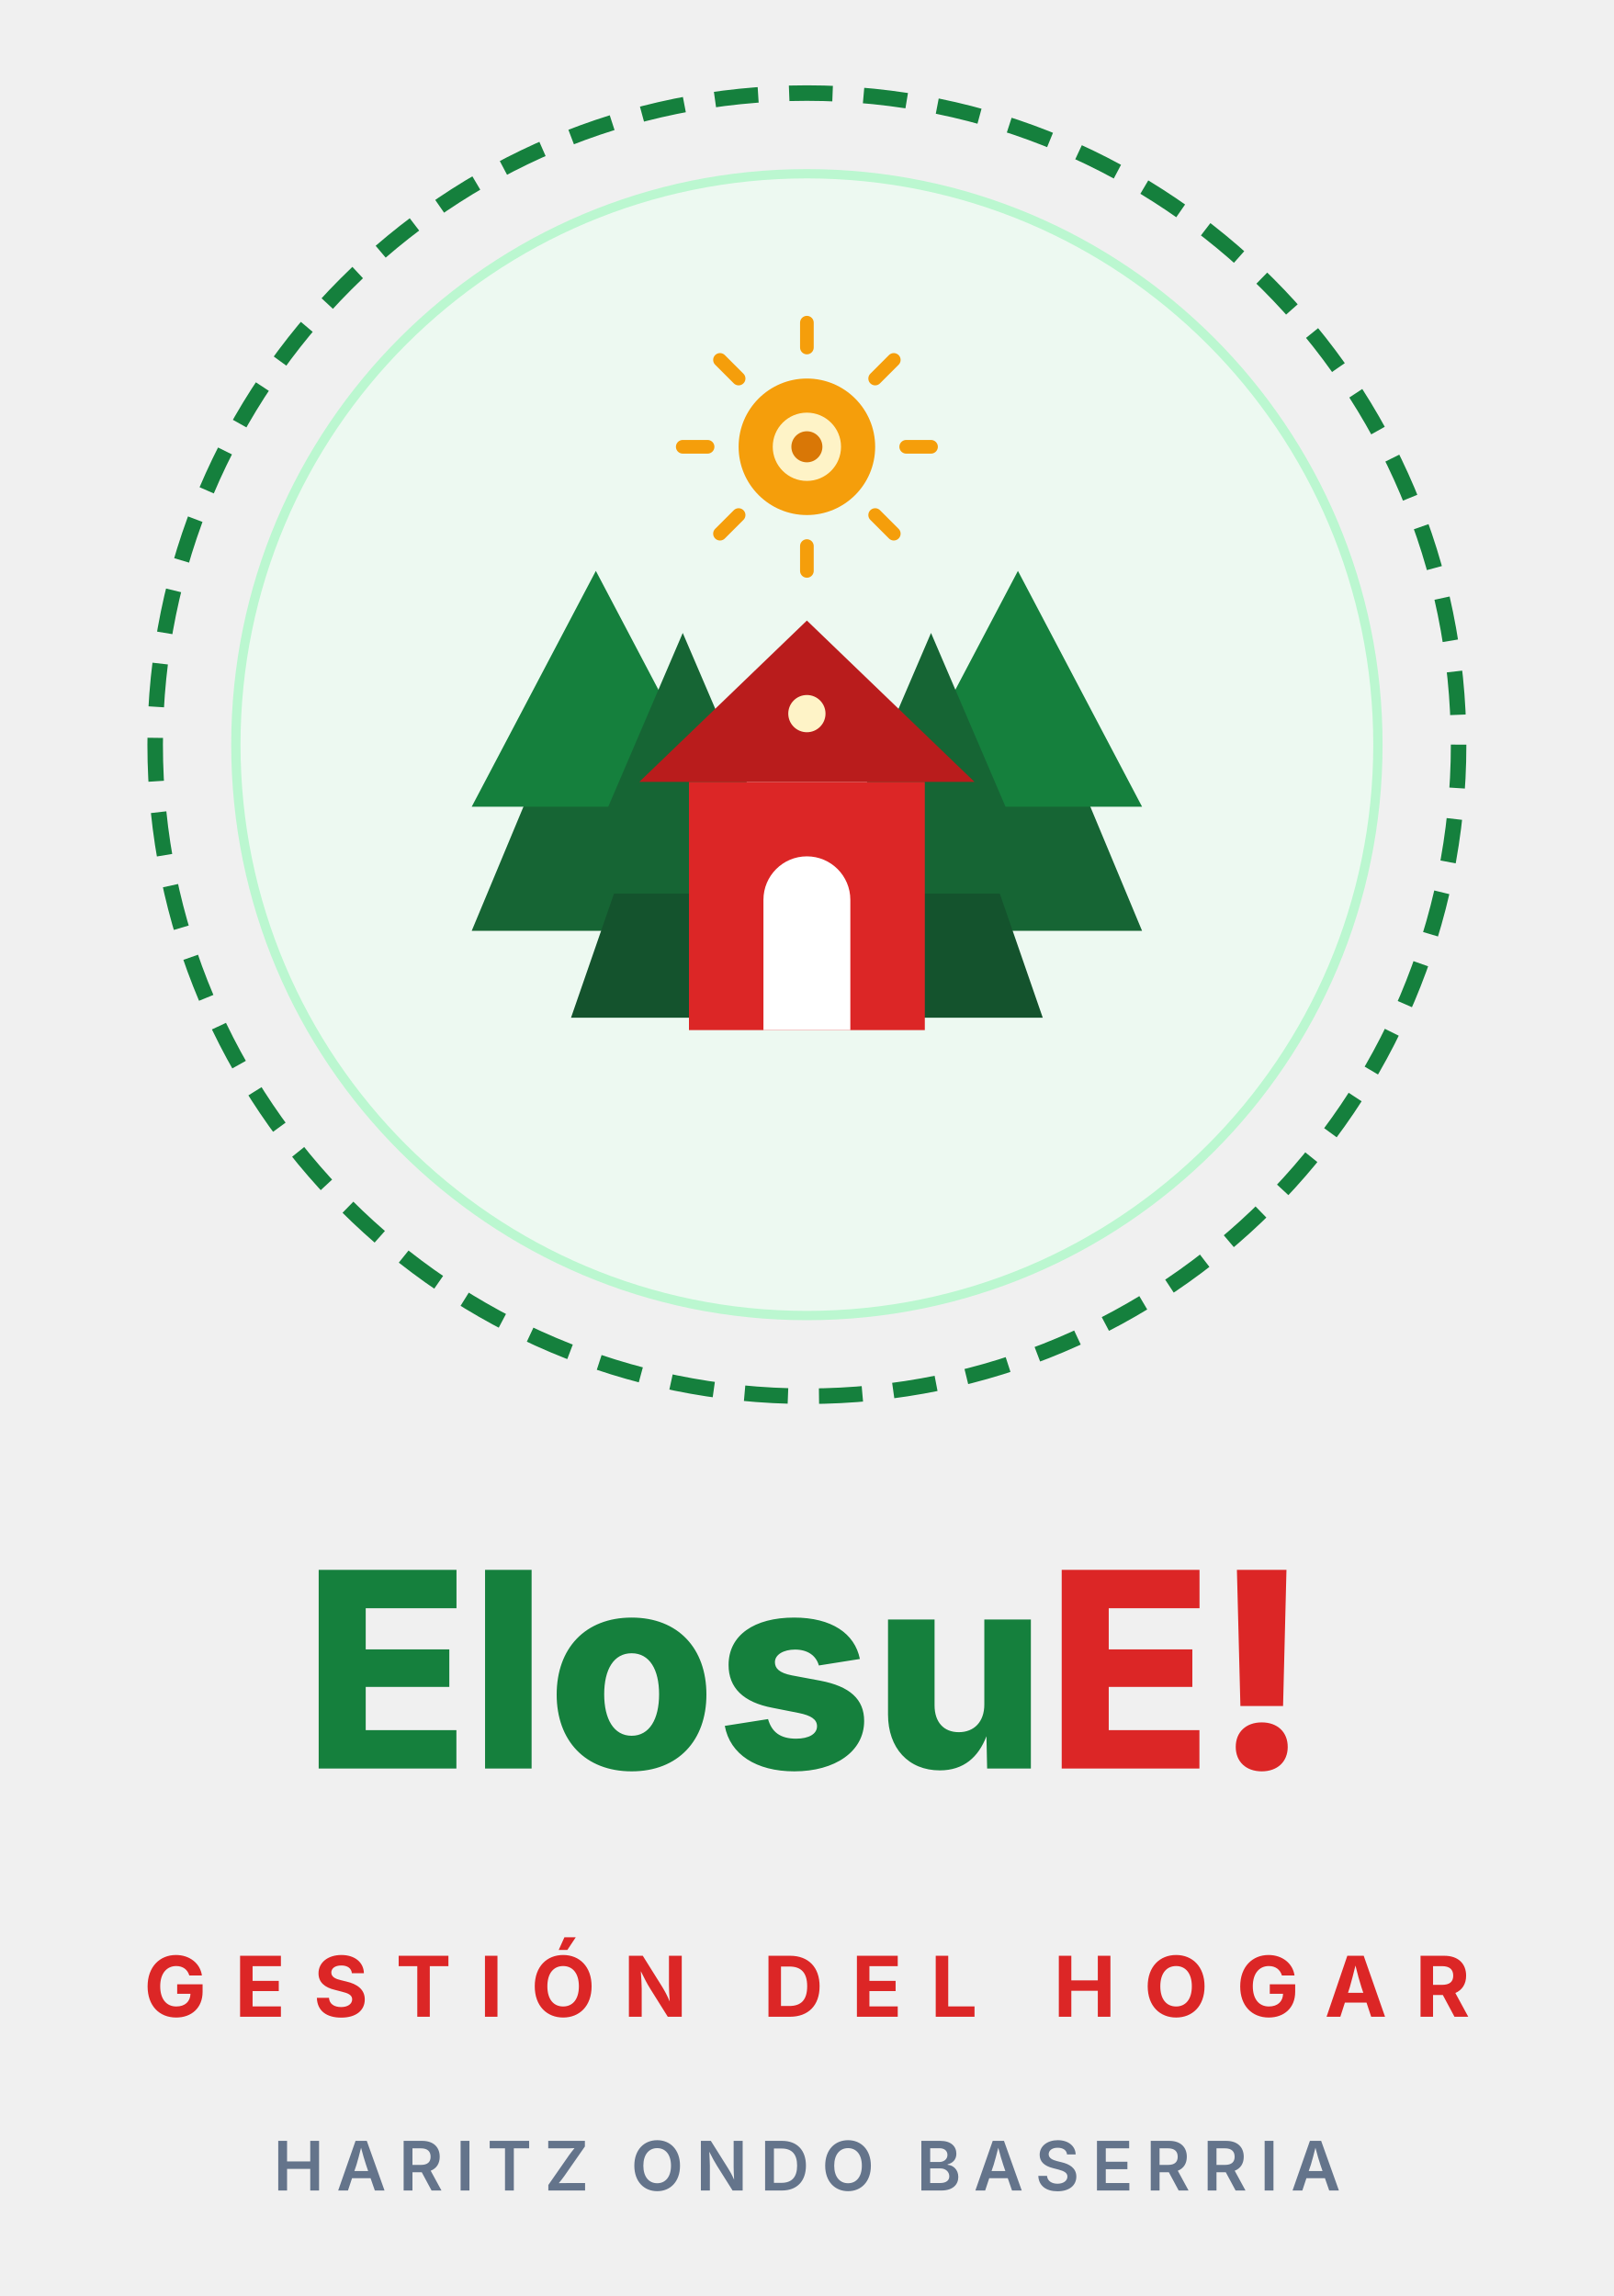
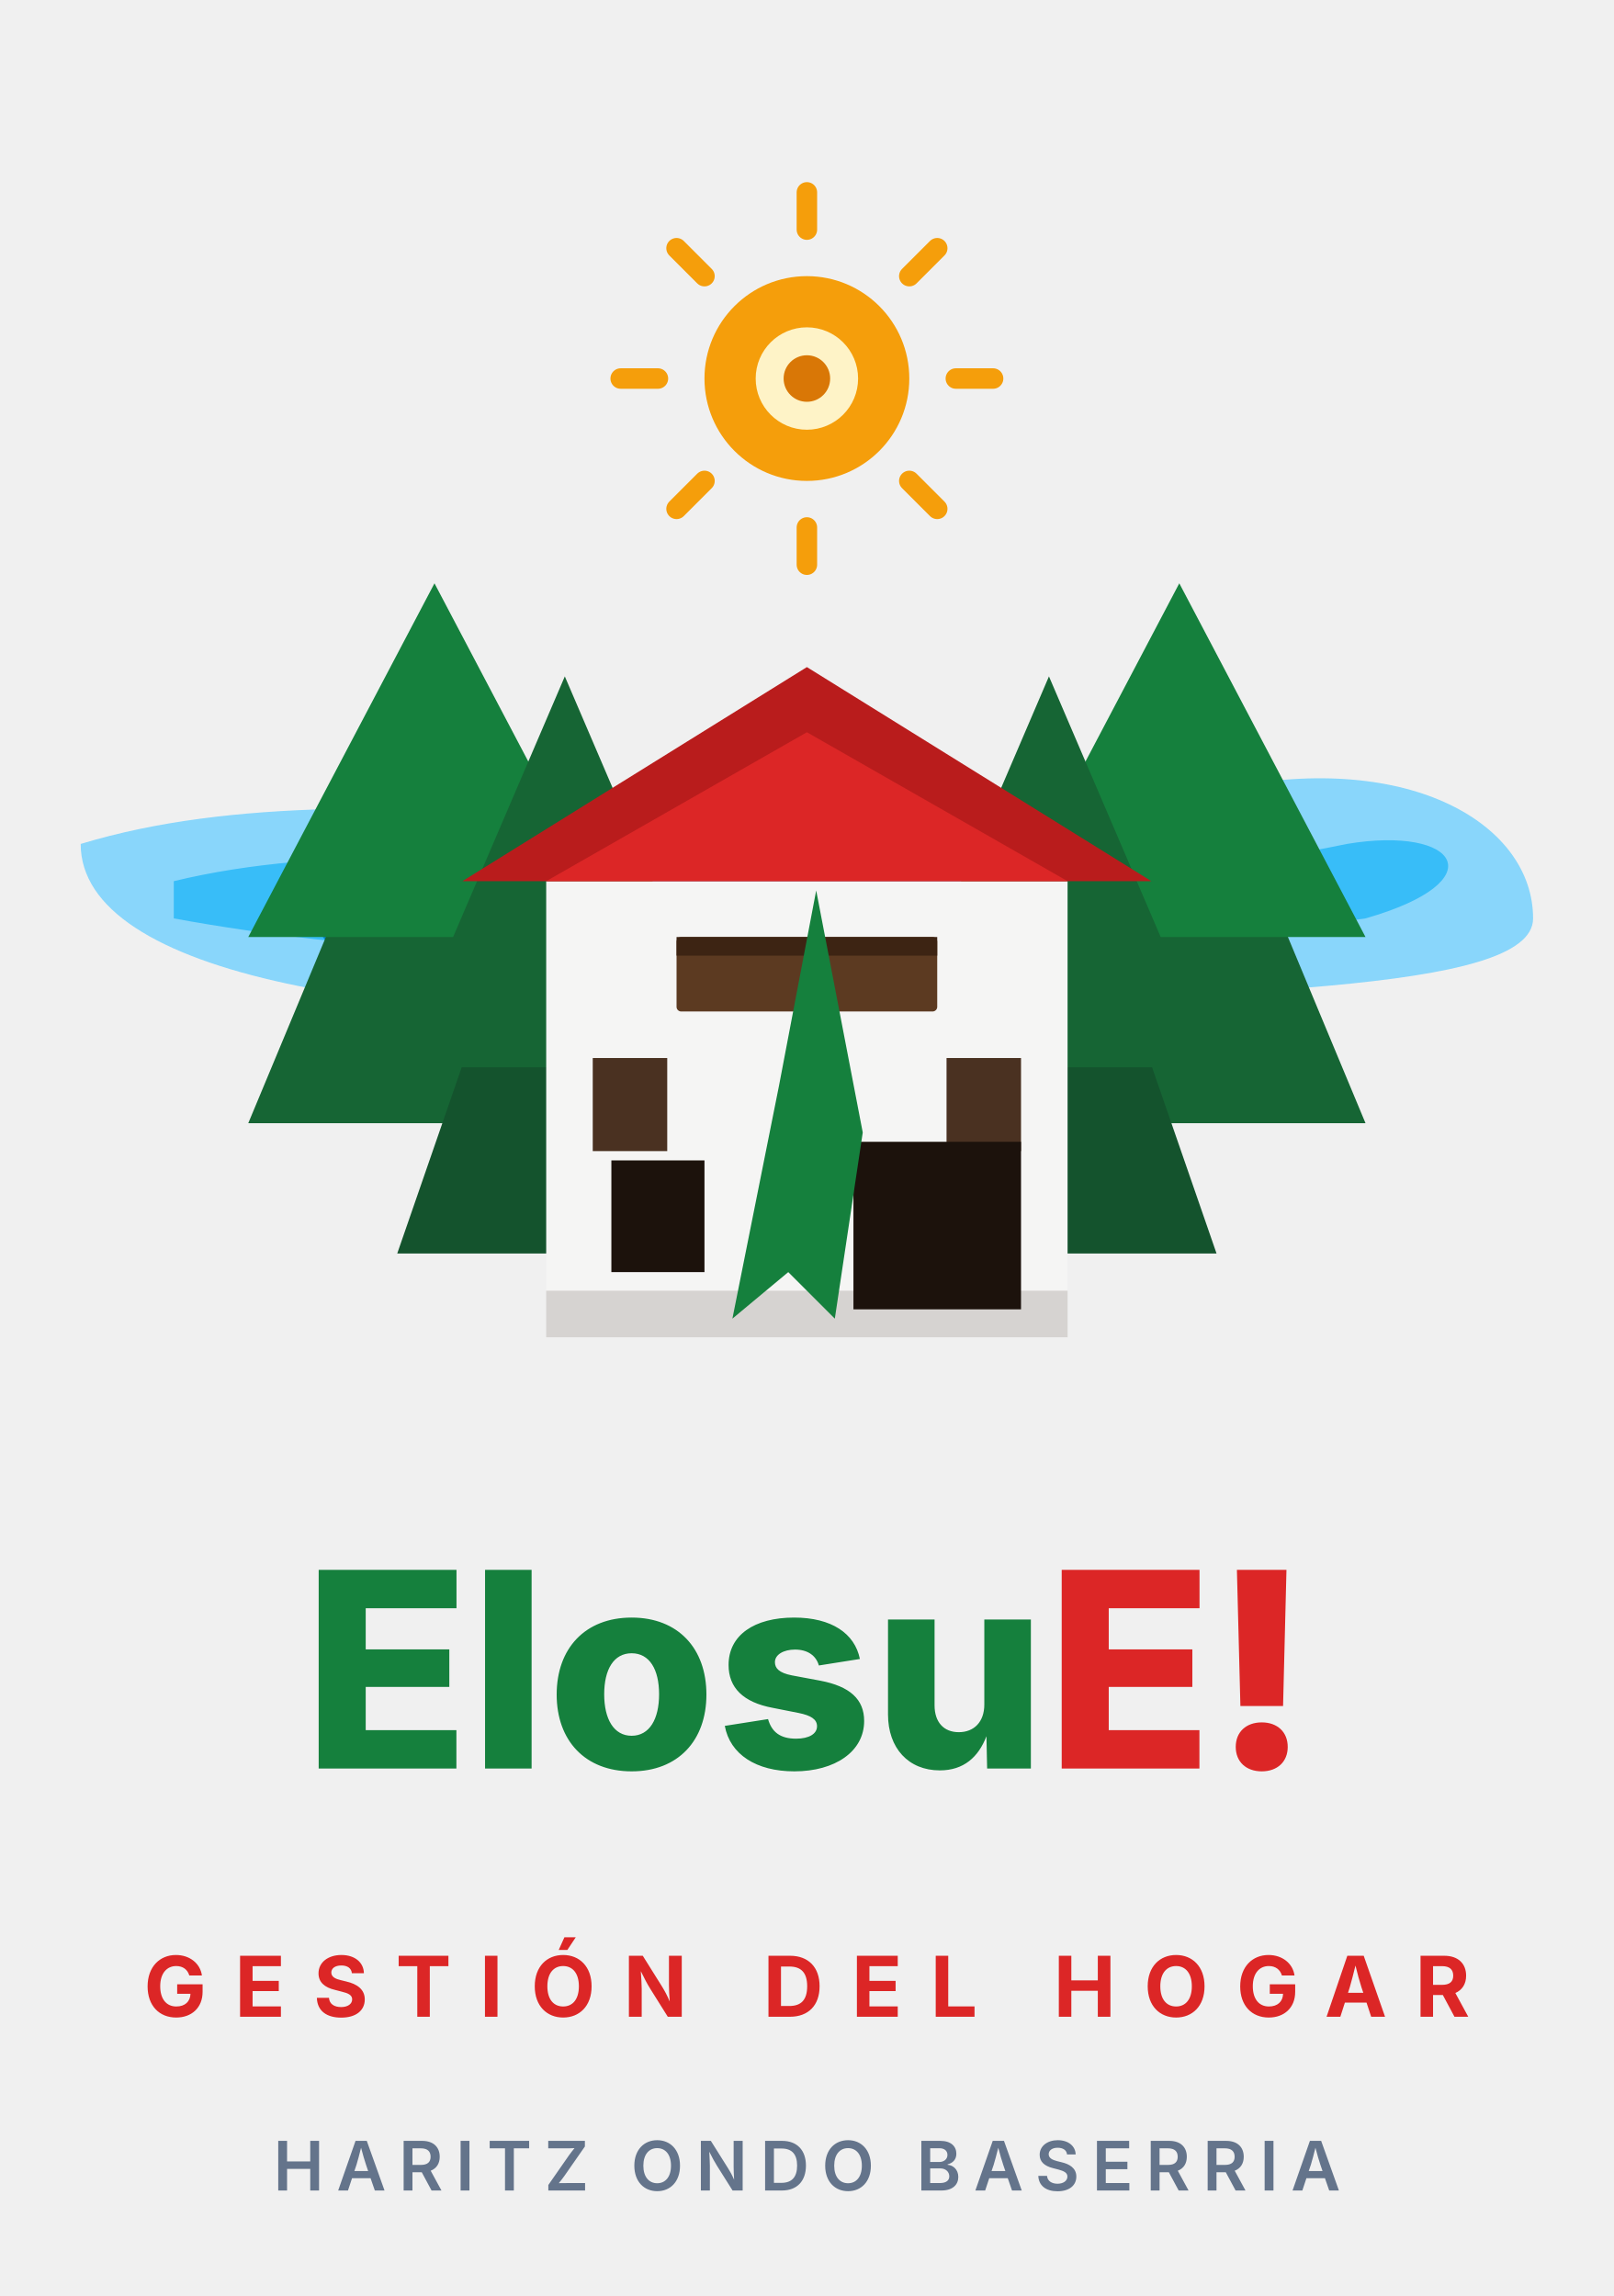
<svg xmlns="http://www.w3.org/2000/svg" viewBox="120 55 260 370" width="260" height="370">
  <defs>
    <style>
      .brand-title {
        font-family: 'Plus Jakarta Sans', 'Inter', 'Segoe UI', Arial, sans-serif;
        font-weight: 800;
        font-size: 44px;
        fill: #15803d;
      }
      .brand-accent {
        fill: #dc2626;
      }
      .brand-sub {
        font-family: 'Plus Jakarta Sans', 'Inter', 'Segoe UI', Arial, sans-serif;
        font-weight: 700;
        font-size: 13.5px;
        fill: #dc2626;
        letter-spacing: 4.5px;
      }
      .brand-tag {
        font-family: 'Plus Jakarta Sans', 'Inter', 'Segoe UI', Arial, sans-serif;
        font-weight: 600;
        font-size: 11px;
        fill: #64748b;
        letter-spacing: 2px;
      }
    </style>
  </defs>
-   <g transform="translate(250, 175)">
-     <circle cx="0" cy="0" r="105" fill="none" stroke="#15803d" stroke-width="2.5" stroke-dasharray="7 5" />
-     <circle cx="0" cy="0" r="92" fill="#edf9f1" stroke="#bbf7d0" stroke-width="1.5" />
-     <g>
-       <g transform="translate(0, -48)">
-         <circle cx="0" cy="0" r="11" fill="#f59e0b" />
-         <circle cx="0" cy="0" r="5.5" fill="#fef3c7" />
-         <circle cx="0" cy="0" r="2.5" fill="#d97706" />
-         <g stroke="#f59e0b" stroke-width="2.2" stroke-linecap="round">
-           <line x1="0" y1="-16" x2="0" y2="-20" />
-           <line x1="0" y1="16" x2="0" y2="20" />
-           <line x1="-16" y1="0" x2="-20" y2="0" />
-           <line x1="16" y1="0" x2="20" y2="0" />
-           <line x1="-11" y1="-11" x2="-14" y2="-14" />
-           <line x1="11" y1="-11" x2="14" y2="-14" />
-           <line x1="-11" y1="11" x2="-14" y2="14" />
-           <line x1="11" y1="11" x2="14" y2="14" />
-         </g>
+   <g transform="translate(250, 197) scale(1.5)">
+     <g transform="translate(0, -54)">
+       <circle cx="0" cy="0" r="11" fill="#f59e0b" />
+       <circle cx="0" cy="0" r="5.5" fill="#fef3c7" />
+       <circle cx="0" cy="0" r="2.5" fill="#d97706" />
+       <g stroke="#f59e0b" stroke-width="2.2" stroke-linecap="round">
+         <line x1="0" y1="-16" x2="0" y2="-20" />
+         <line x1="0" y1="16" x2="0" y2="20" />
+         <line x1="-16" y1="0" x2="-20" y2="0" />
+         <line x1="16" y1="0" x2="20" y2="0" />
+         <line x1="-11" y1="-11" x2="-14" y2="-14" />
+         <line x1="11" y1="-11" x2="14" y2="-14" />
+         <line x1="-11" y1="11" x2="-14" y2="14" />
+         <line x1="11" y1="11" x2="14" y2="14" />
      </g>
-       <polygon points="-54,30 -34,-18 -14,30" fill="#166534" />
-       <polygon points="-54,10 -34,-28 -14,10" fill="#15803d" />
-       <polygon points="-38,44 -20,-8 -2,44" fill="#14532d" />
-       <polygon points="-38,24 -20,-18 -2,24" fill="#166534" />
-       <polygon points="14,30 34,-18 54,30" fill="#166534" />
-       <polygon points="14,10 34,-28 54,10" fill="#15803d" />
-       <polygon points="2,44 20,-8 38,44" fill="#14532d" />
-       <polygon points="2,24 20,-18 38,24" fill="#166534" />
-       <rect x="-19" y="6" width="38" height="40" fill="#dc2626" />
-       <polygon points="-27,6 0,-20 27,6" fill="#b91c1c" />
-       <path d="M-7,46 L-7,25 A 7,7 0 0,1 7,25 L7,46 Z" fill="#ffffff" />
-       <circle cx="0" cy="-5" r="3" fill="#fef3c7" />
    </g>
+     <g transform="translate(0, -18)">
+       <path d="M -78,14 C -45,4 0,18 45,8 C 65,4 78,12 78,22 C 78,30 45,30 0,32 C -45,34 -78,28 -78,14 Z" fill="#7dd3fc" opacity="0.9" />
+       <path d="M -68,18 C -35,10 10,24 58,14 C 70,12 74,18 60,22 C 25,27 -30,29 -68,22 Z" fill="#38bdf8" />
+       <path d="M -52,24 C -20,18 15,28 50,22 C 58,21 45,28 10,30 C -25,32 -48,29 -52,24 Z" fill="#0284c7" />
+     </g>
+     <polygon points="-60,26 -40,-22 -20,26" fill="#166534" />
+     <polygon points="-60,6 -40,-32 -20,6" fill="#15803d" />
+     <polygon points="-44,40 -26,-12 -8,40" fill="#14532d" />
+     <polygon points="-44,20 -26,-22 -8,20" fill="#166534" />
+     <polygon points="20,26 40,-22 60,26" fill="#166534" />
+     <polygon points="20,6 40,-32 60,6" fill="#15803d" />
+     <polygon points="8,40 26,-12 44,40" fill="#14532d" />
+     <polygon points="8,20 26,-22 44,20" fill="#166534" />
+     <rect x="-28" y="0" width="56" height="44" fill="#f5f5f4" />
+     <rect x="-28" y="44" width="56" height="5" fill="#d6d3d1" />
+     <polygon points="-37,0 0,-23 37,0" fill="#b91c1c" />
+     <polygon points="-28,0 0,-16 28,0" fill="#dc2626" />
+     <rect x="-14" y="6" width="28" height="8" rx="0.5" fill="#5c3a21" />
+     <rect x="-14" y="6" width="28" height="2" fill="#3d2413" />
+     <rect x="-23" y="19" width="8" height="10" fill="#4a3121" />
+     <rect x="15" y="19" width="8" height="10" fill="#4a3121" />
+     <rect x="5" y="28" width="18" height="18" fill="#1c120c" />
+     <rect x="-21" y="30" width="10" height="12" fill="#1c120c" />
+     <polygon points="-8,47 -3,22 1,1 6,27 3,47 -2,42" fill="#15803d" />
  </g>
  <text x="250" y="340" text-anchor="middle" class="brand-title">Elosu<tspan class="brand-accent">E!</tspan>
  </text>
  <text x="250" y="380" text-anchor="middle" class="brand-sub">GESTIÓN DEL HOGAR</text>
  <text x="250" y="408" text-anchor="middle" class="brand-tag">HARITZ ONDO BASERRIA</text>
</svg>
